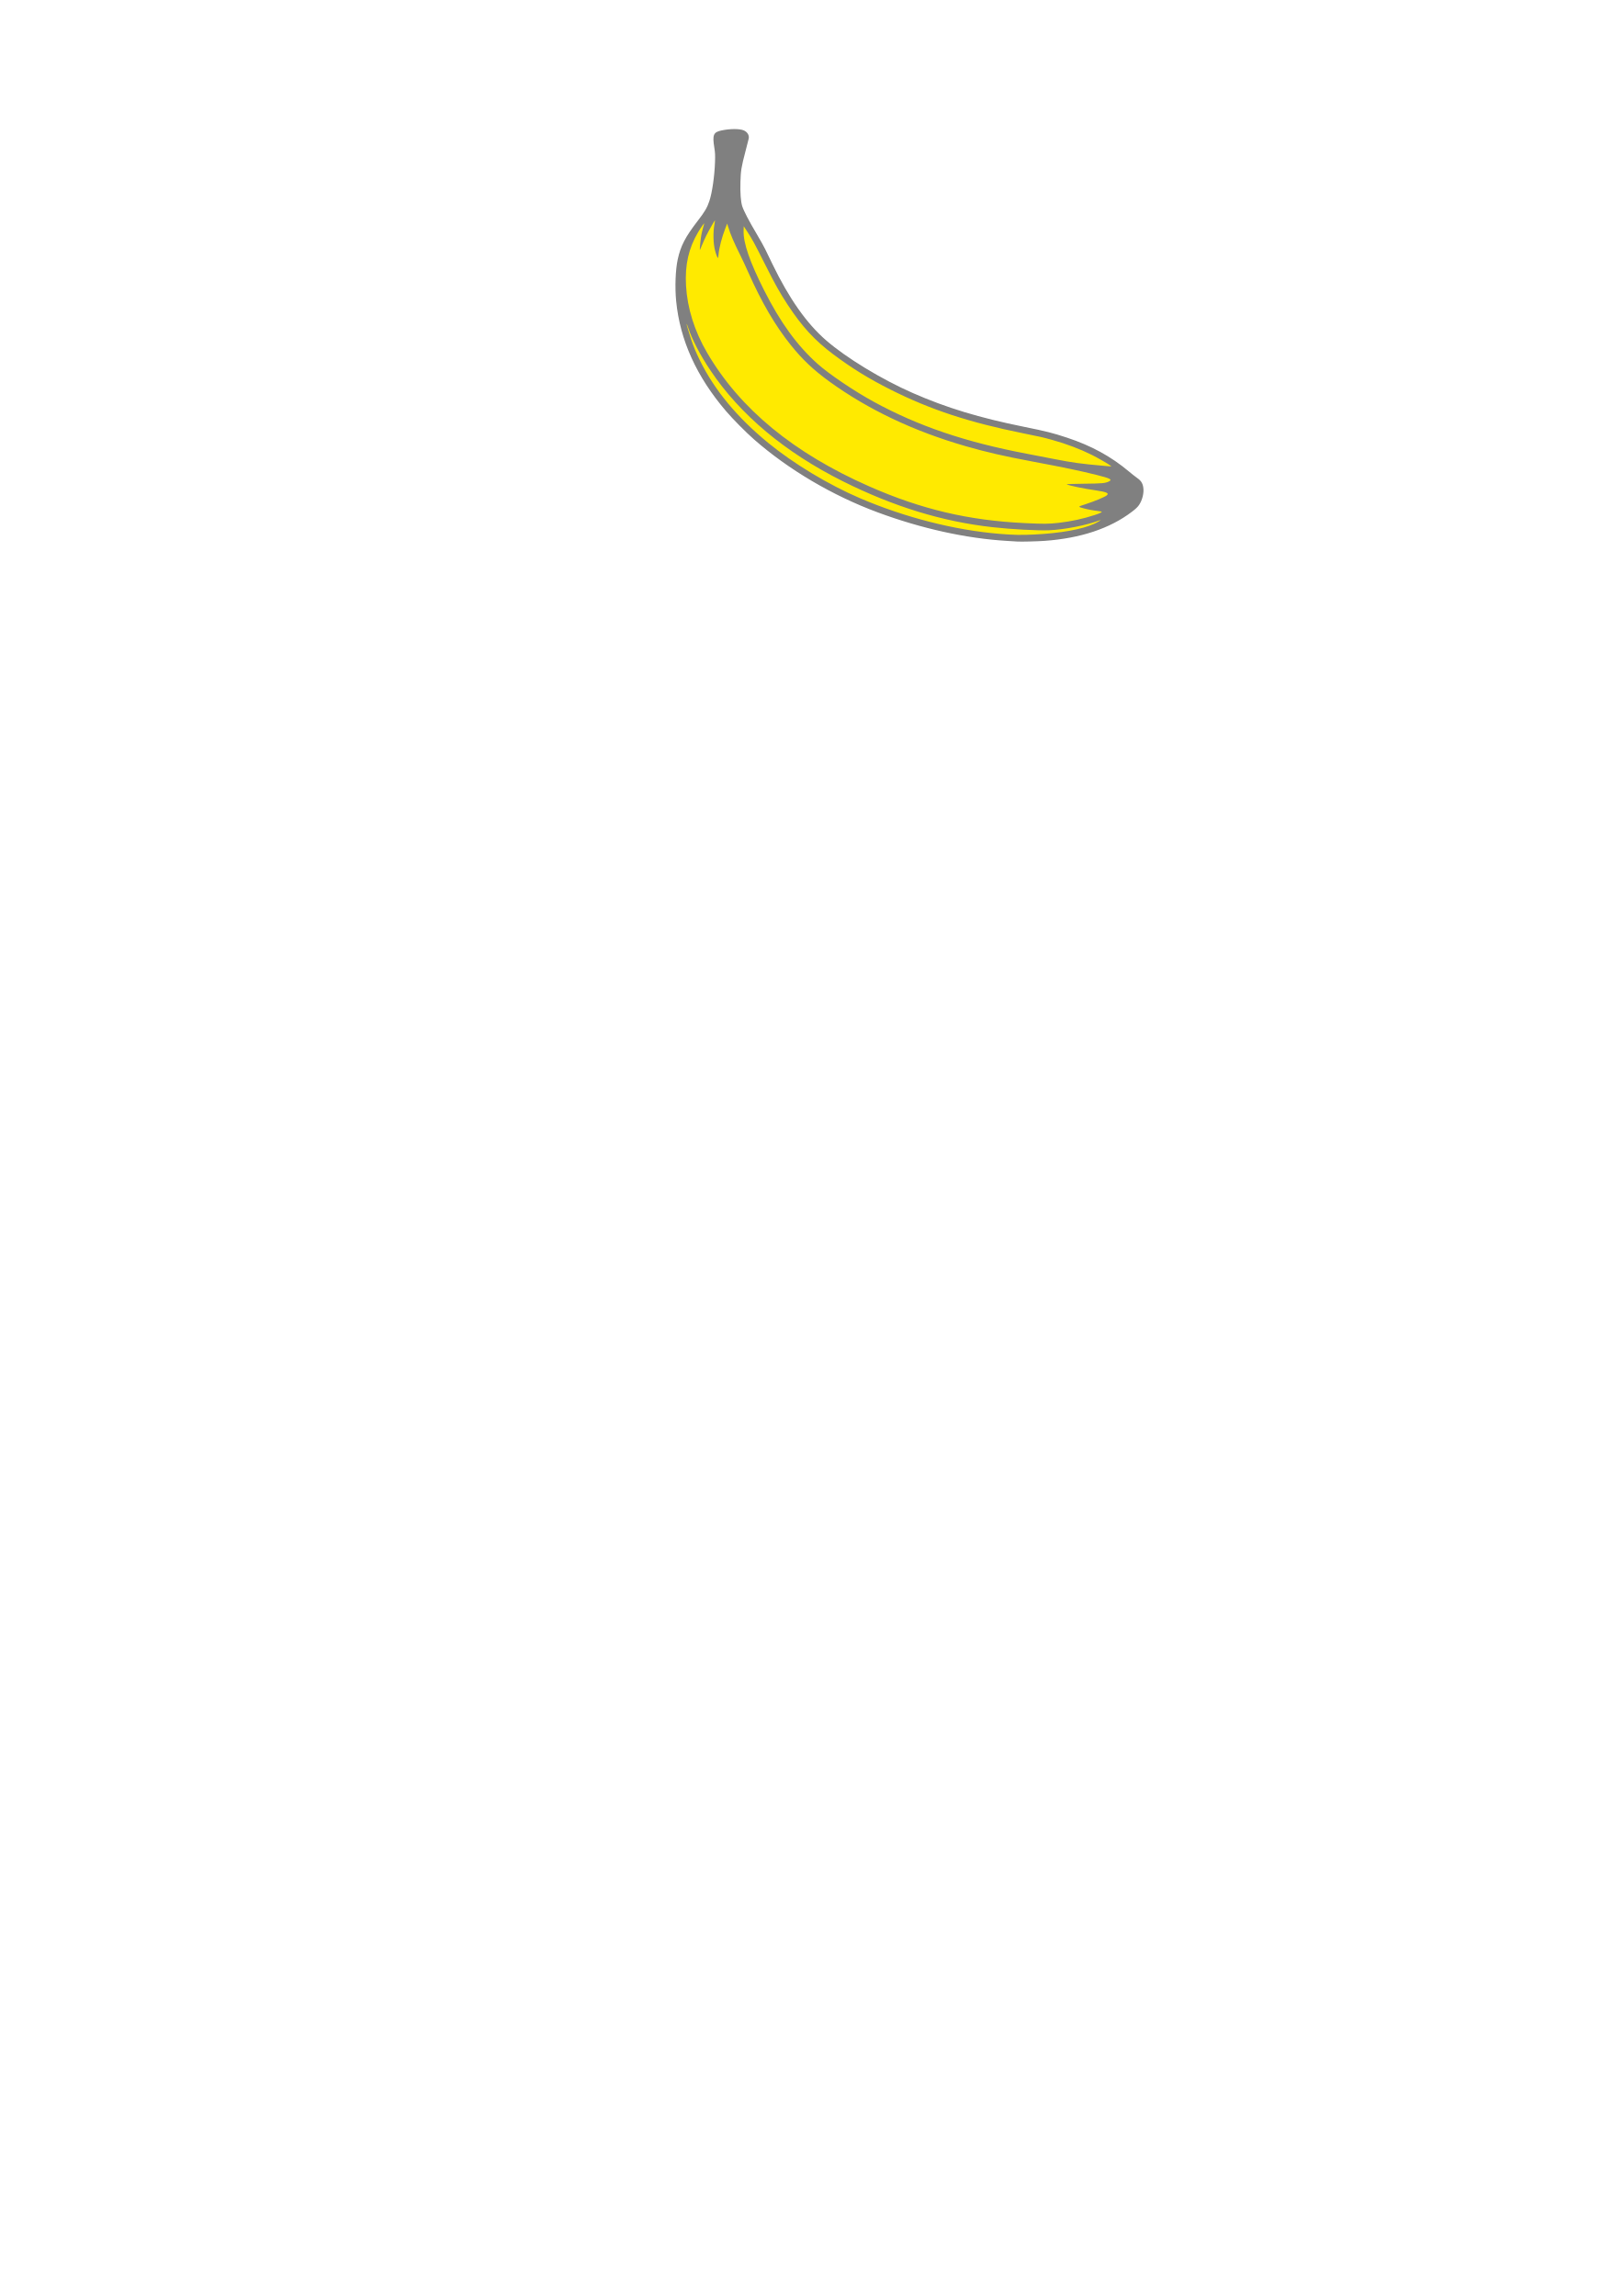
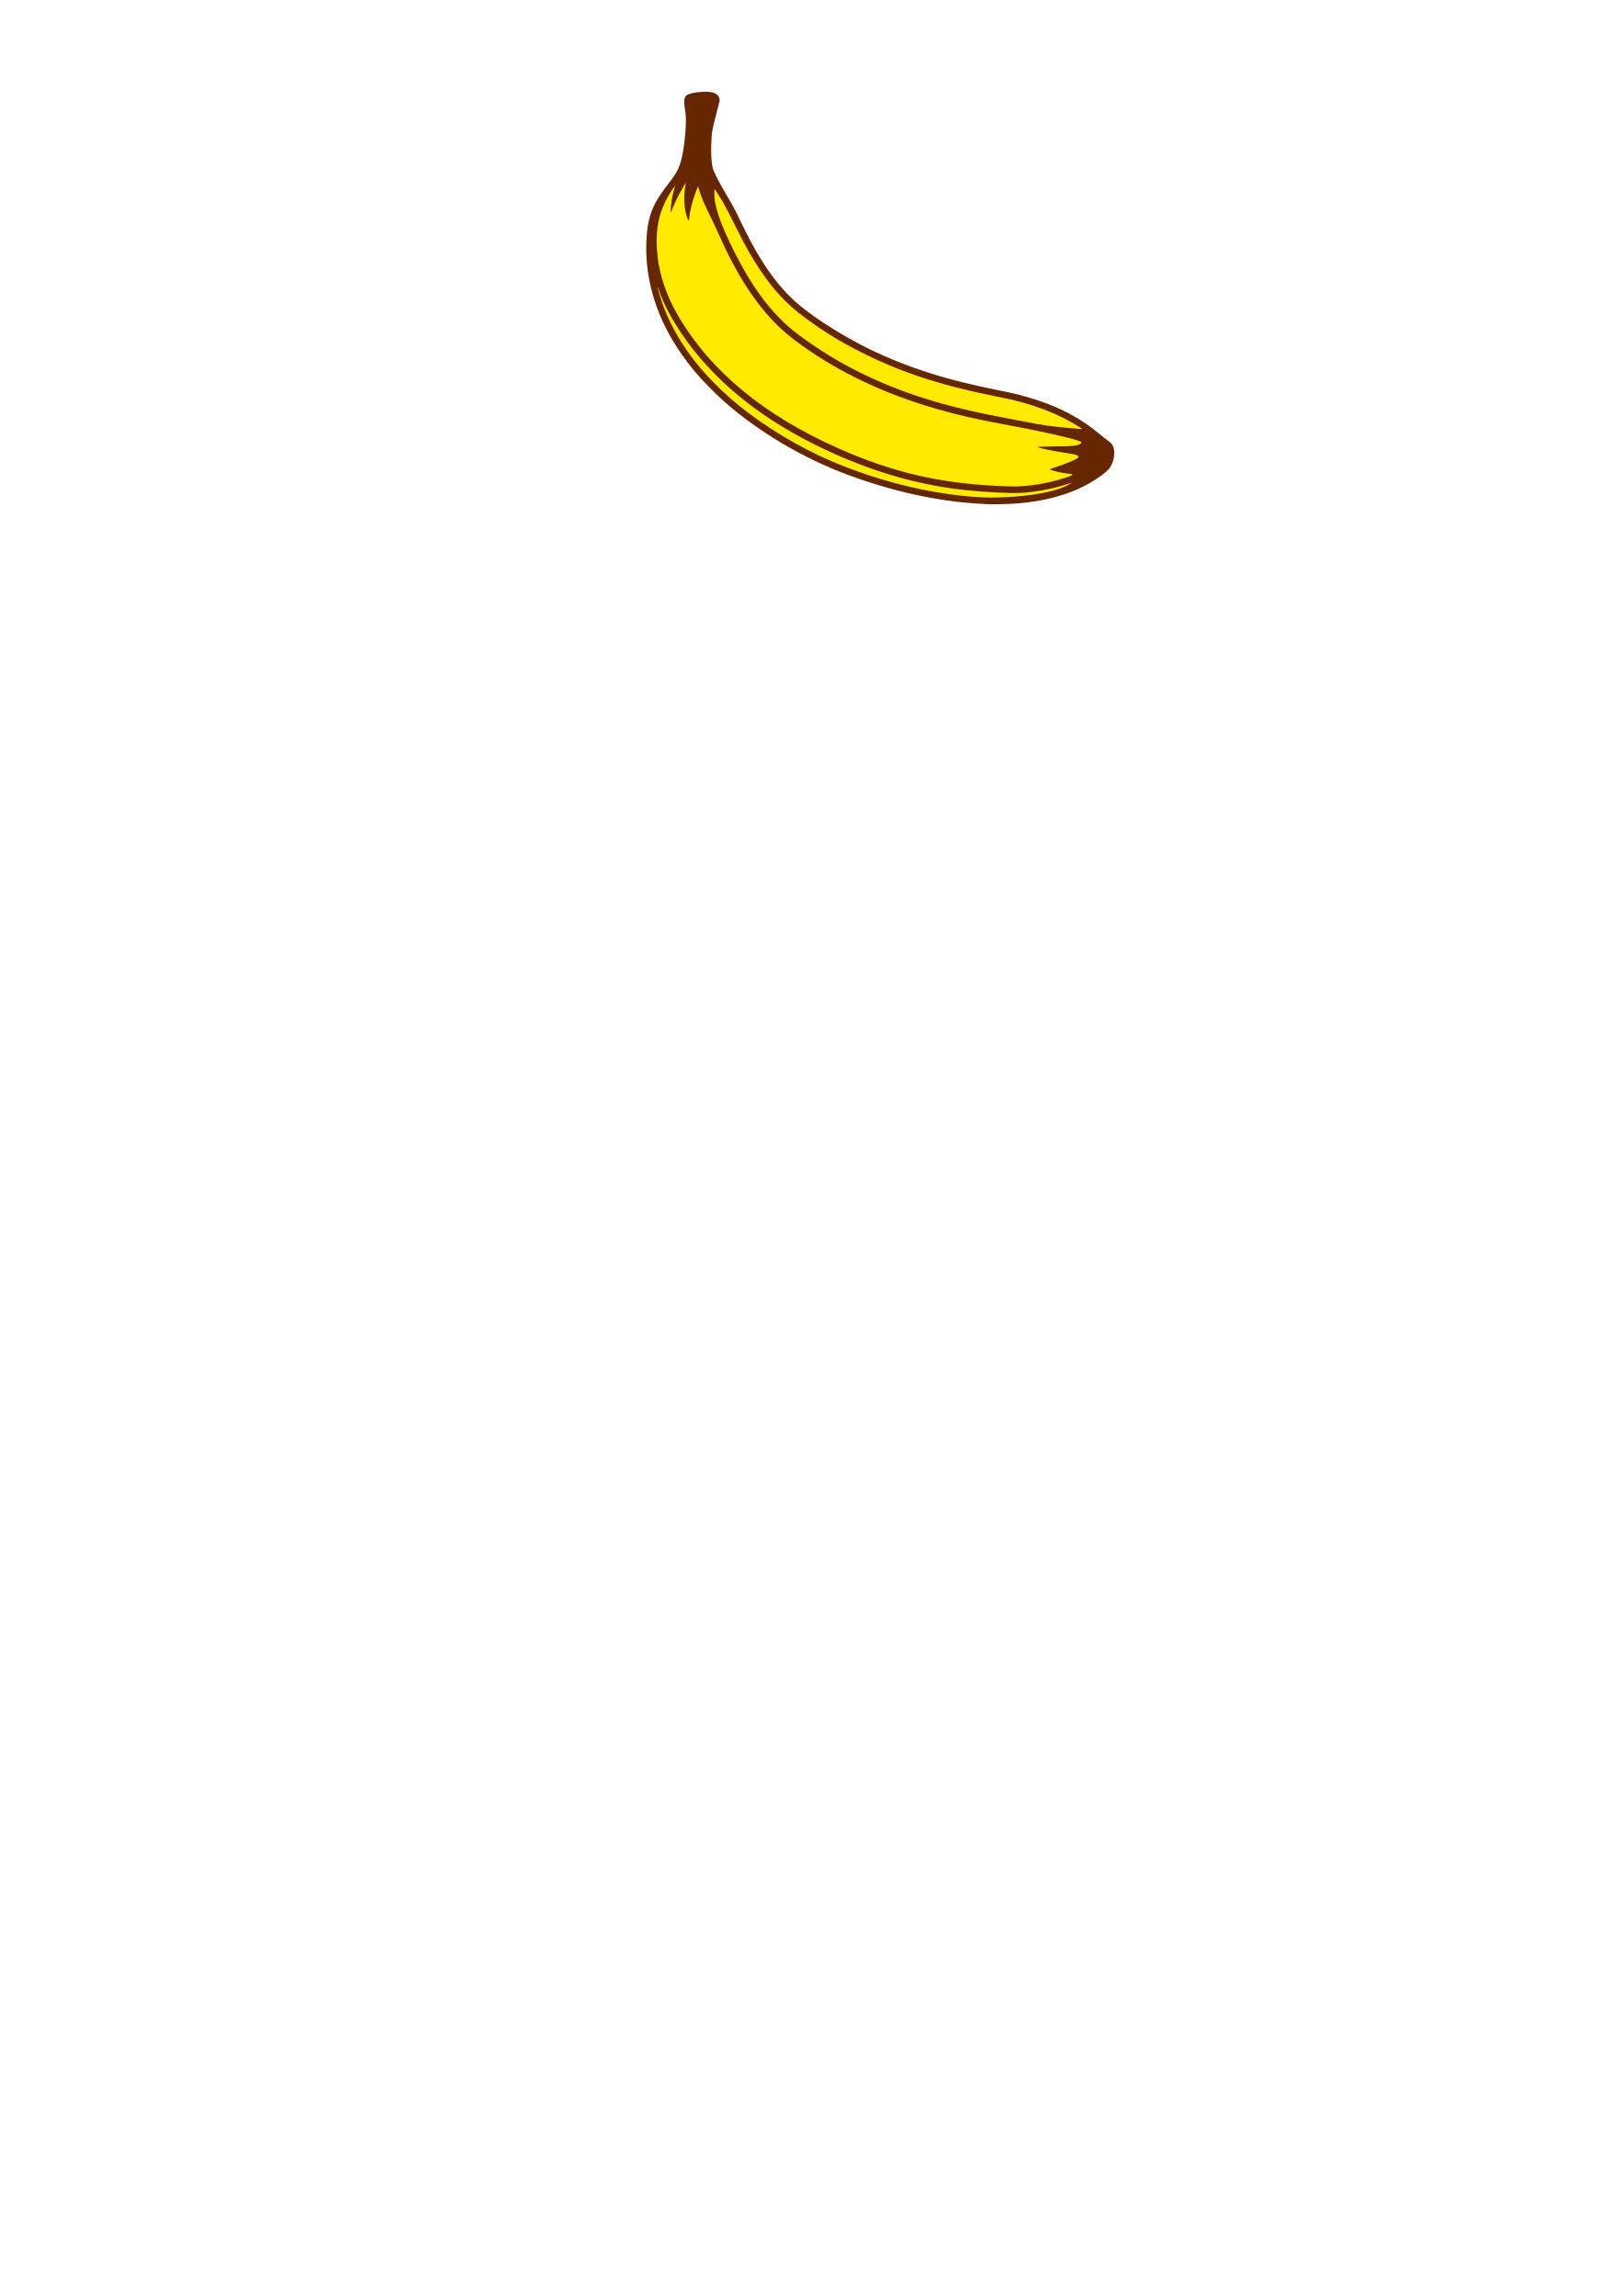
<svg xmlns="http://www.w3.org/2000/svg" width="210mm" height="297mm" viewBox="0 0 210 297" version="1.1" id="svg5">
  <defs id="defs2" />
  <g id="layer1">
-     <path style="fill:#ffea00;fill-opacity:1;stroke:none;stroke-width:0.265px;stroke-linecap:butt;stroke-linejoin:miter;stroke-opacity:1" d="m 92.847,26.866 -2.002,1.547 -1.729,2.548 -1.274,5.46 0.364,4.914 1.758,5.494 2.673,4.519 4.2,4.582 7.51,5.473 10.31,4.9 9.164,2.546 6.237,0.7 8.846,-0.445 6.046,-2.546 -0.064,-5.855 -2.864,-2.227 -9.674,-2.928 -7.382,-1.718 -7.764,-2.864 -7.064,-3.882 -3.882,-3.055 -2.8,-2.928 -3.118,-4.709 -1.527,-3.628 -3.564,-6.364 z" id="path2395" />
-     <path style="fill:#808080;stroke-width:0.059" d="m 131.578,70.051 c -0.179,-0.012 -0.79,-0.05 -1.358,-0.083 -5.256,-0.314 -11.049,-1.594 -16.707,-3.692 -5.84,-2.165 -11.523,-5.518 -15.993,-9.437 -1.038,-0.91 -2.734,-2.622 -3.606,-3.642 -3.826,-4.47 -5.974,-9.208 -6.464,-14.261 -0.174,-1.798 -0.089,-4.046 0.204,-5.39 0.38,-1.74 0.976,-2.888 2.586,-4.978 0.92,-1.194 1.208,-1.682 1.499,-2.544 0.365,-1.082 0.678,-3.241 0.737,-5.083 0.029,-0.906 0.016,-1.177 -0.09,-1.841 -0.264,-1.658 -0.122,-2.001 0.918,-2.223 1.103,-0.235 2.338,-0.242 2.877,-0.016 0.473,0.198 0.741,0.631 0.655,1.059 -0.021,0.103 -0.21,0.846 -0.422,1.653 -0.537,2.049 -0.609,2.49 -0.65,3.965 -0.04,1.434 0.04,2.519 0.229,3.129 0.181,0.582 0.894,1.954 1.841,3.542 0.446,0.747 0.952,1.65 1.125,2.007 0.173,0.357 0.598,1.234 0.944,1.948 2.164,4.467 4.411,7.659 6.936,9.855 2.615,2.274 7.181,5.051 11.22,6.822 4.346,1.907 8.604,3.201 14.375,4.368 2.9,0.587 3.709,0.791 5.549,1.398 3.169,1.047 5.694,2.426 8.029,4.385 0.357,0.3 0.769,0.626 0.915,0.725 0.619,0.419 0.842,0.734 0.937,1.327 0.113,0.699 -0.114,1.642 -0.549,2.28 -0.181,0.266 -0.427,0.5 -0.923,0.878 -2.838,2.163 -6.633,3.426 -11.302,3.763 -0.936,0.067 -3.023,0.118 -3.512,0.086 z m 2.214,-0.911 c 3.413,-0.17 6.129,-0.657 7.743,-1.389 0.392,-0.178 1.022,-0.567 0.758,-0.468 -1.788,0.669 -4.577,1.221 -6.612,1.308 -1.462,0.062 -4.846,-0.121 -7.32,-0.397 -6.475,-0.722 -12.81,-2.667 -19.363,-5.944 -7.46,-3.732 -13.266,-8.594 -17.11,-14.33 -1.336,-1.994 -2.382,-4.002 -2.9,-5.568 -0.089,-0.27 -0.173,-0.48 -0.187,-0.466 -0.031,0.031 0.32,1.235 0.588,2.02 0.338,0.992 0.621,1.668 1.134,2.716 1.871,3.82 4.811,7.372 8.823,10.66 3.289,2.695 7.812,5.422 11.895,7.17 5.785,2.477 12.202,4.119 17.978,4.6 1.859,0.155 2.858,0.174 4.573,0.089 z m 3.158,-1.512 c 1.556,-0.175 3.121,-0.514 4.613,-1.001 0.739,-0.241 1.017,-0.382 0.895,-0.455 -0.026,-0.015 -0.22,-0.046 -0.431,-0.068 -0.565,-0.058 -1.327,-0.199 -1.83,-0.338 -0.838,-0.232 -0.856,-0.198 0.301,-0.578 1.105,-0.363 2.376,-0.894 2.633,-1.099 0.357,-0.285 0.012,-0.449 -1.369,-0.651 -1.672,-0.244 -3.507,-0.624 -3.798,-0.787 -0.059,-0.033 0.792,-0.063 2.235,-0.079 2.419,-0.026 2.763,-0.059 3.249,-0.31 0.44,-0.227 0.124,-0.391 -1.571,-0.815 -2.187,-0.547 -4.206,-0.97 -8.358,-1.749 -3.726,-0.7 -5.903,-1.2 -8.61,-1.979 -6.733,-1.938 -12.629,-4.735 -17.651,-8.374 -2.053,-1.488 -3.488,-2.846 -4.997,-4.731 -2.012,-2.514 -3.738,-5.469 -5.486,-9.394 -0.334,-0.751 -0.784,-1.716 -0.999,-2.145 -0.852,-1.7 -1.313,-2.78 -1.612,-3.776 l -0.114,-0.379 -0.239,0.615 c -0.448,1.151 -0.806,2.529 -0.877,3.375 -0.021,0.252 -0.059,0.458 -0.085,0.458 -0.057,0 -0.253,-0.516 -0.373,-0.982 -0.237,-0.918 -0.266,-2.382 -0.068,-3.412 0.05,-0.257 0.082,-0.476 0.072,-0.486 -0.03,-0.03 -0.837,1.388 -1.148,2.017 -0.161,0.325 -0.407,0.875 -0.548,1.224 -0.141,0.348 -0.263,0.626 -0.272,0.617 -0.036,-0.036 0.104,-1.461 0.189,-1.929 0.05,-0.276 0.157,-0.718 0.236,-0.983 0.08,-0.264 0.145,-0.501 0.145,-0.525 0,-0.089 -0.434,0.527 -0.782,1.112 -1.236,2.074 -1.726,4.231 -1.574,6.922 0.167,2.939 1.097,5.896 2.739,8.704 4.239,7.247 11.185,12.968 20.986,17.283 6.696,2.948 12.821,4.393 20.071,4.736 2.518,0.119 3.08,0.114 4.427,-0.037 z m 6.671,-7.4 c -0.289,-0.225 -1.636,-0.999 -2.396,-1.378 -1.56,-0.777 -3.29,-1.431 -5.168,-1.952 -1.228,-0.341 -1.404,-0.381 -3.681,-0.839 -7.03,-1.416 -12.044,-3.066 -17.208,-5.664 -2.795,-1.406 -4.985,-2.757 -7.409,-4.571 -2.388,-1.787 -4.028,-3.572 -5.888,-6.406 -1.016,-1.548 -1.595,-2.583 -2.924,-5.224 -1.404,-2.789 -1.663,-3.267 -2.311,-4.25 l -0.447,-0.679 -0.017,0.602 c -0.044,1.567 0.798,4.008 2.643,7.662 2.112,4.184 4.268,7.155 6.908,9.521 1.504,1.348 4.751,3.54 7.305,4.934 5.753,3.138 11.818,5.197 19.762,6.708 1.039,0.198 2.62,0.504 3.512,0.68 2.398,0.473 3.503,0.625 6.405,0.88 0.487,0.043 0.925,0.081 0.974,0.084 0.055,0.004 0.032,-0.037 -0.059,-0.108 z" id="path1597" />
+     <path style="fill:#ffea00;fill-opacity:1;stroke:none;stroke-width:1;stroke-linecap:butt;stroke-linejoin:miter;stroke-miterlimit:4;stroke-dasharray:none;stroke-opacity:1" d="m 89.071,22.041 -2.002,1.547 -1.729,2.548 -1.274,5.46 0.364,4.914 1.758,5.494 2.673,4.519 4.2,4.582 7.51,5.473 10.31,4.9 9.164,2.546 6.237,0.7 8.846,-0.445 6.046,-2.546 -0.064,-5.855 -2.864,-2.227 -9.674,-2.928 -7.382,-1.718 -7.764,-2.864 -7.064,-3.882 -3.882,-3.055 -2.8,-2.928 -3.118,-4.709 -1.527,-3.628 -3.564,-6.364 z" id="path2395" />
+     <path style="fill:#662700;fill-opacity:1;stroke:none;stroke-width:1;stroke-miterlimit:4;stroke-dasharray:none;stroke-opacity:1" d="m 127.801,65.225 c -0.179,-0.012 -0.79,-0.05 -1.358,-0.083 -5.256,-0.314 -11.049,-1.594 -16.707,-3.692 -5.84,-2.165 -11.523,-5.518 -15.993,-9.437 -1.038,-0.91 -2.734,-2.622 -3.606,-3.642 -3.826,-4.47 -5.974,-9.208 -6.464,-14.261 -0.174,-1.798 -0.089,-4.046 0.204,-5.39 0.38,-1.74 0.976,-2.888 2.586,-4.978 0.92,-1.194 1.208,-1.682 1.499,-2.544 0.365,-1.082 0.678,-3.241 0.737,-5.083 0.029,-0.906 0.016,-1.177 -0.09,-1.841 -0.264,-1.658 -0.122,-2.001 0.918,-2.223 1.103,-0.235 2.338,-0.242 2.877,-0.016 0.473,0.198 0.741,0.631 0.655,1.059 -0.021,0.103 -0.21,0.846 -0.422,1.653 -0.537,2.049 -0.609,2.49 -0.65,3.965 -0.04,1.434 0.04,2.519 0.229,3.129 0.181,0.582 0.894,1.954 1.841,3.542 0.446,0.747 0.952,1.65 1.125,2.007 0.173,0.357 0.598,1.234 0.944,1.948 2.164,4.467 4.411,7.659 6.936,9.855 2.615,2.274 7.181,5.051 11.22,6.822 4.346,1.907 8.604,3.201 14.375,4.368 2.9,0.587 3.709,0.791 5.549,1.398 3.169,1.047 5.694,2.426 8.029,4.385 0.357,0.3 0.769,0.626 0.915,0.725 0.619,0.419 0.842,0.734 0.937,1.327 0.113,0.699 -0.114,1.642 -0.549,2.28 -0.181,0.266 -0.427,0.5 -0.923,0.878 -2.838,2.163 -6.633,3.426 -11.302,3.763 -0.936,0.067 -3.023,0.118 -3.512,0.086 z m 2.214,-0.911 c 3.413,-0.17 6.129,-0.657 7.743,-1.389 0.392,-0.178 1.022,-0.567 0.758,-0.468 -1.788,0.669 -4.577,1.221 -6.612,1.308 -1.462,0.062 -4.846,-0.121 -7.32,-0.397 -6.475,-0.722 -12.81,-2.667 -19.363,-5.944 -7.46,-3.732 -13.266,-8.594 -17.11,-14.33 -1.336,-1.994 -2.382,-4.002 -2.9,-5.568 -0.089,-0.27 -0.173,-0.48 -0.187,-0.466 -0.031,0.031 0.32,1.235 0.588,2.02 0.338,0.992 0.621,1.668 1.134,2.716 1.871,3.82 4.811,7.372 8.823,10.66 3.289,2.695 7.812,5.422 11.895,7.17 5.785,2.477 12.202,4.119 17.978,4.6 1.859,0.155 2.858,0.174 4.573,0.089 z m 3.158,-1.512 c 1.556,-0.175 3.121,-0.514 4.613,-1.001 0.739,-0.241 1.017,-0.382 0.895,-0.455 -0.026,-0.015 -0.22,-0.046 -0.431,-0.068 -0.565,-0.058 -1.327,-0.199 -1.83,-0.338 -0.838,-0.232 -0.856,-0.198 0.301,-0.578 1.105,-0.363 2.376,-0.894 2.633,-1.099 0.357,-0.285 0.012,-0.449 -1.369,-0.651 -1.672,-0.244 -3.507,-0.624 -3.798,-0.787 -0.059,-0.033 0.792,-0.063 2.235,-0.079 2.419,-0.026 2.763,-0.059 3.249,-0.31 0.44,-0.227 0.124,-0.391 -1.571,-0.815 -2.187,-0.547 -4.206,-0.97 -8.358,-1.749 -3.726,-0.7 -5.903,-1.2 -8.61,-1.979 -6.733,-1.938 -12.629,-4.735 -17.651,-8.374 -2.053,-1.488 -3.488,-2.846 -4.997,-4.731 -2.012,-2.514 -3.738,-5.469 -5.486,-9.394 -0.334,-0.751 -0.784,-1.716 -0.999,-2.145 -0.852,-1.7 -1.313,-2.78 -1.612,-3.776 l -0.114,-0.379 -0.239,0.615 c -0.448,1.151 -0.806,2.529 -0.877,3.375 -0.021,0.252 -0.059,0.458 -0.085,0.458 -0.057,0 -0.253,-0.516 -0.373,-0.982 -0.237,-0.918 -0.266,-2.382 -0.068,-3.412 0.05,-0.257 0.082,-0.476 0.072,-0.486 -0.03,-0.03 -0.837,1.388 -1.148,2.017 -0.161,0.325 -0.407,0.875 -0.548,1.224 -0.141,0.348 -0.263,0.626 -0.272,0.617 -0.036,-0.036 0.104,-1.461 0.189,-1.929 0.05,-0.276 0.157,-0.718 0.236,-0.983 0.08,-0.264 0.145,-0.501 0.145,-0.525 0,-0.089 -0.434,0.527 -0.782,1.112 -1.236,2.074 -1.726,4.231 -1.574,6.922 0.167,2.939 1.097,5.896 2.739,8.704 4.239,7.247 11.185,12.968 20.986,17.283 6.696,2.948 12.821,4.393 20.071,4.736 2.518,0.119 3.08,0.114 4.427,-0.037 z m 6.671,-7.4 c -0.289,-0.225 -1.636,-0.999 -2.396,-1.378 -1.56,-0.777 -3.29,-1.431 -5.168,-1.952 -1.228,-0.341 -1.404,-0.381 -3.681,-0.839 -7.03,-1.416 -12.044,-3.066 -17.208,-5.664 -2.795,-1.406 -4.985,-2.757 -7.409,-4.571 -2.388,-1.787 -4.028,-3.572 -5.888,-6.406 -1.016,-1.548 -1.595,-2.583 -2.924,-5.224 -1.404,-2.789 -1.663,-3.267 -2.311,-4.25 l -0.447,-0.679 -0.017,0.602 c -0.044,1.567 0.798,4.008 2.643,7.662 2.112,4.184 4.268,7.155 6.908,9.521 1.504,1.348 4.751,3.54 7.305,4.934 5.753,3.138 11.818,5.197 19.762,6.708 1.039,0.198 2.62,0.504 3.512,0.68 2.398,0.473 3.503,0.625 6.405,0.88 0.487,0.043 0.925,0.081 0.974,0.084 0.055,0.004 0.032,-0.037 -0.059,-0.108 z" id="path1597" />
  </g>
</svg>
